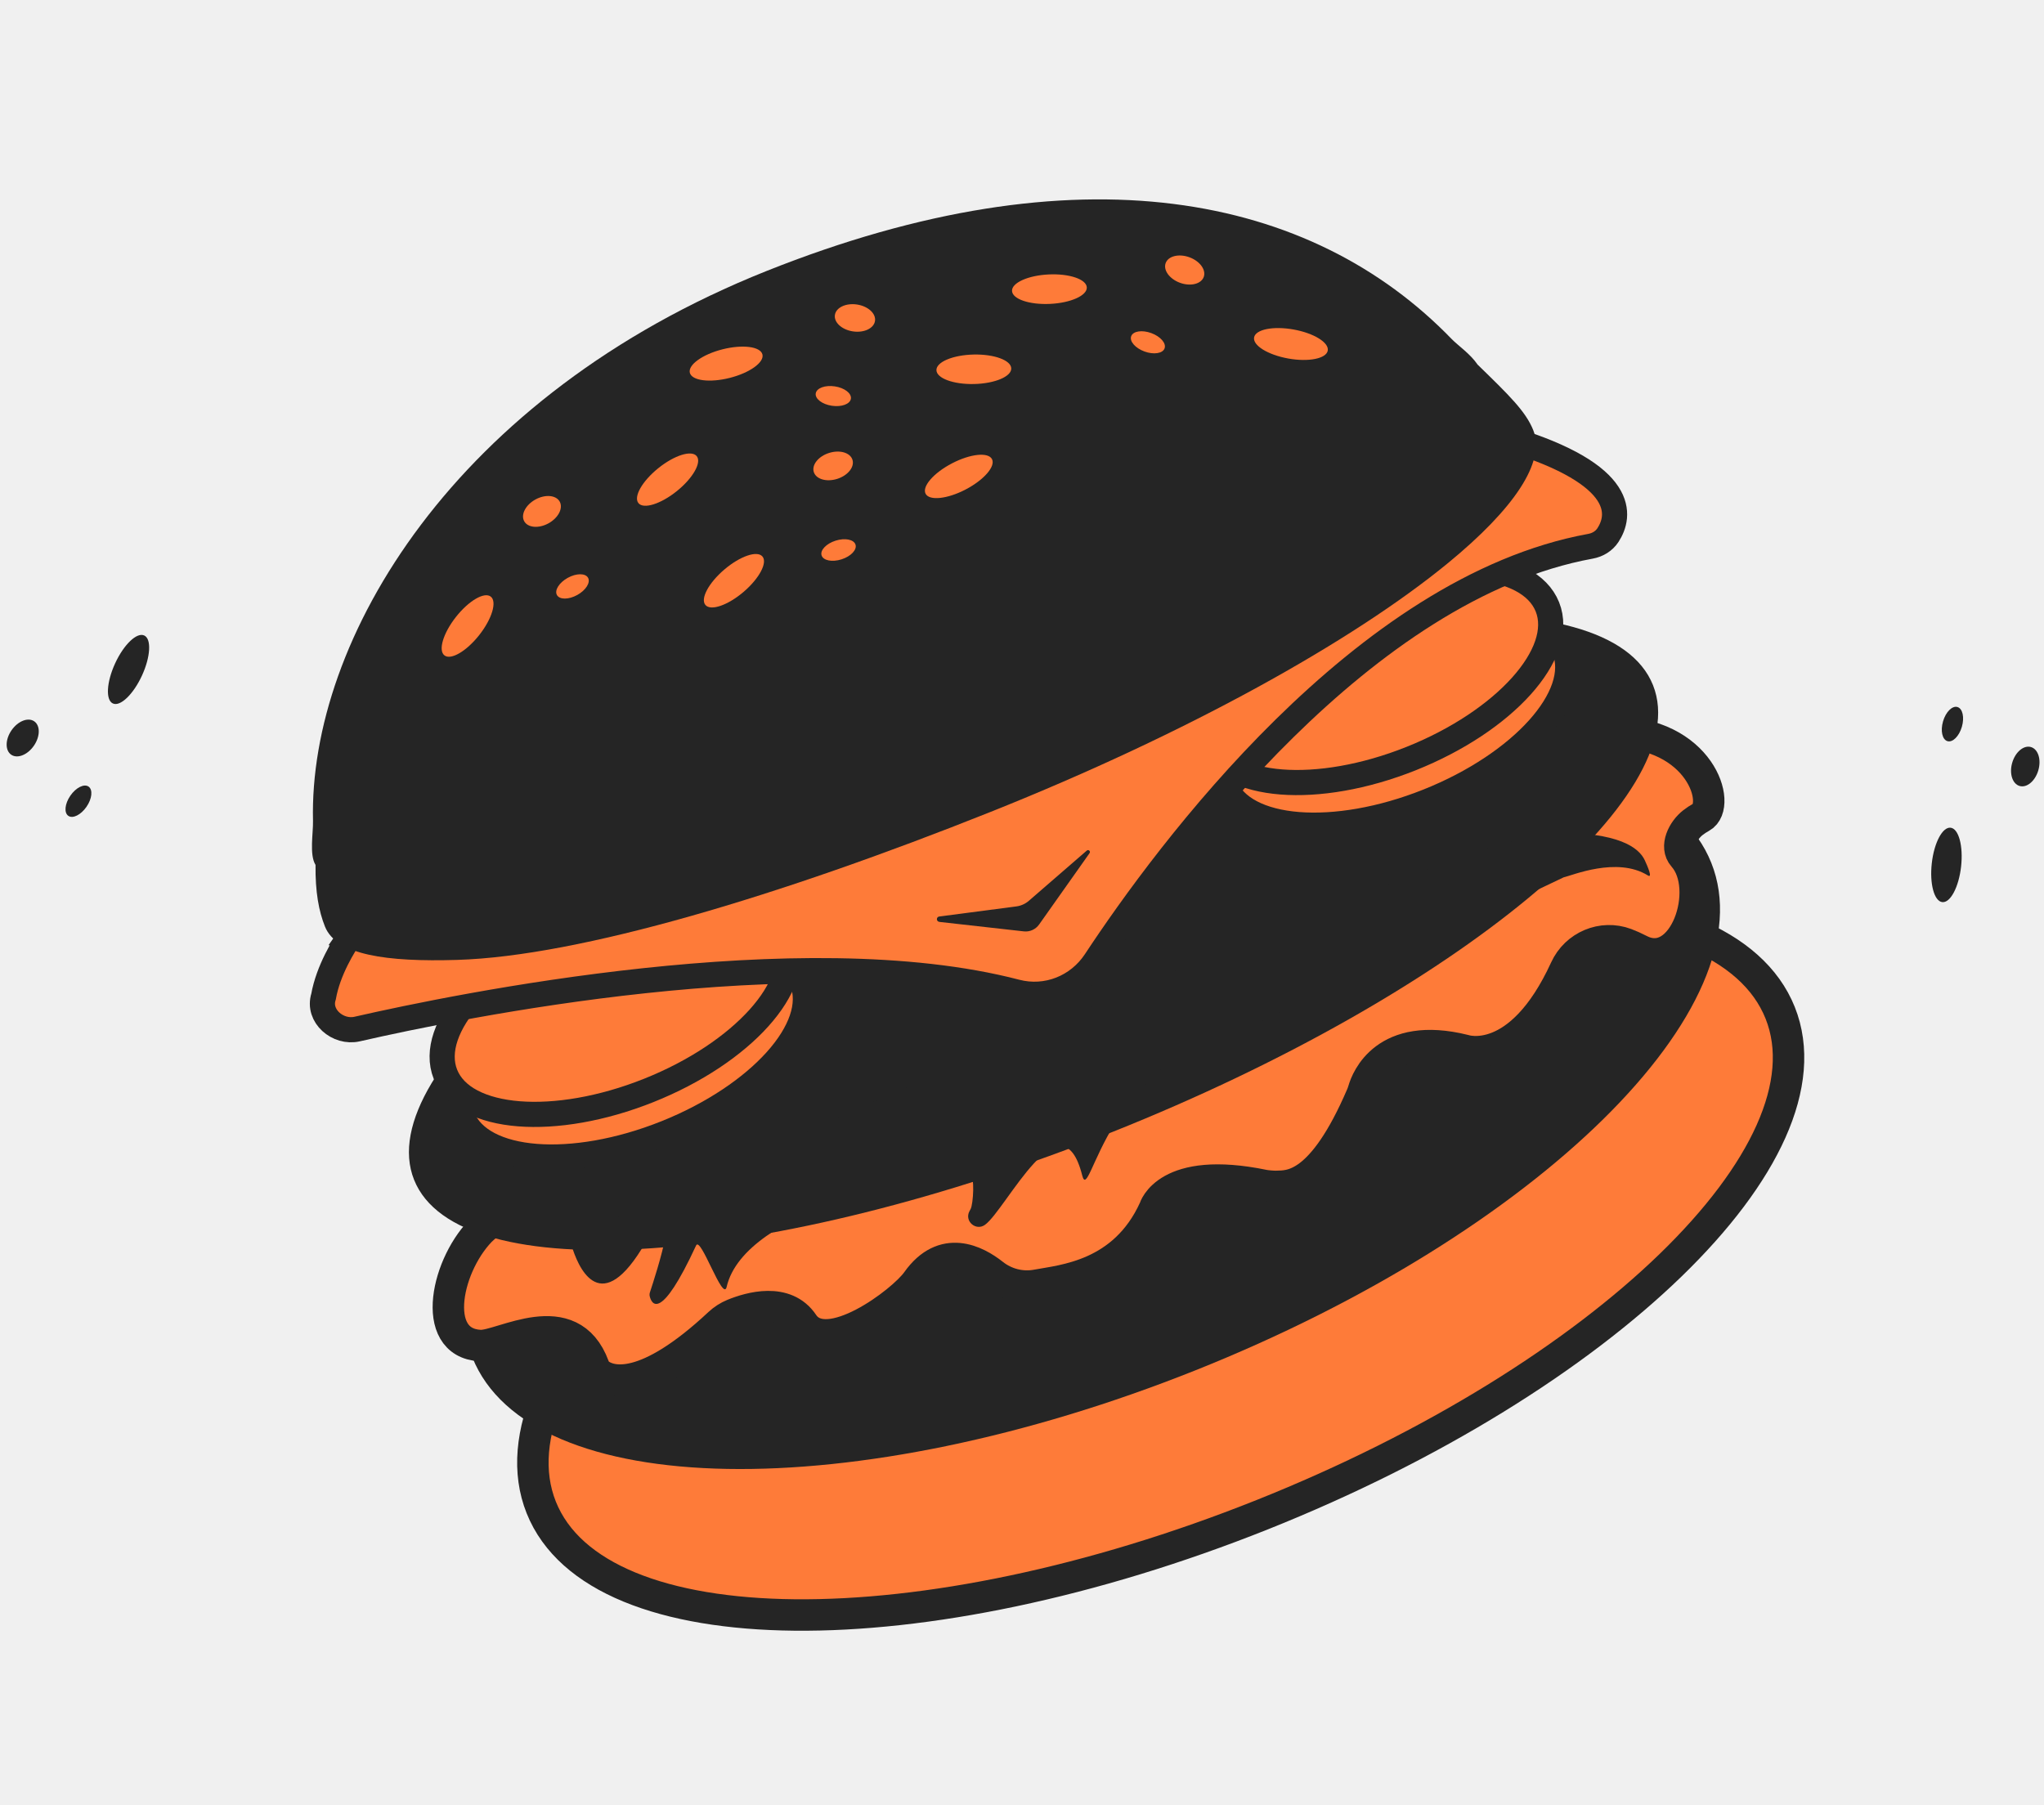
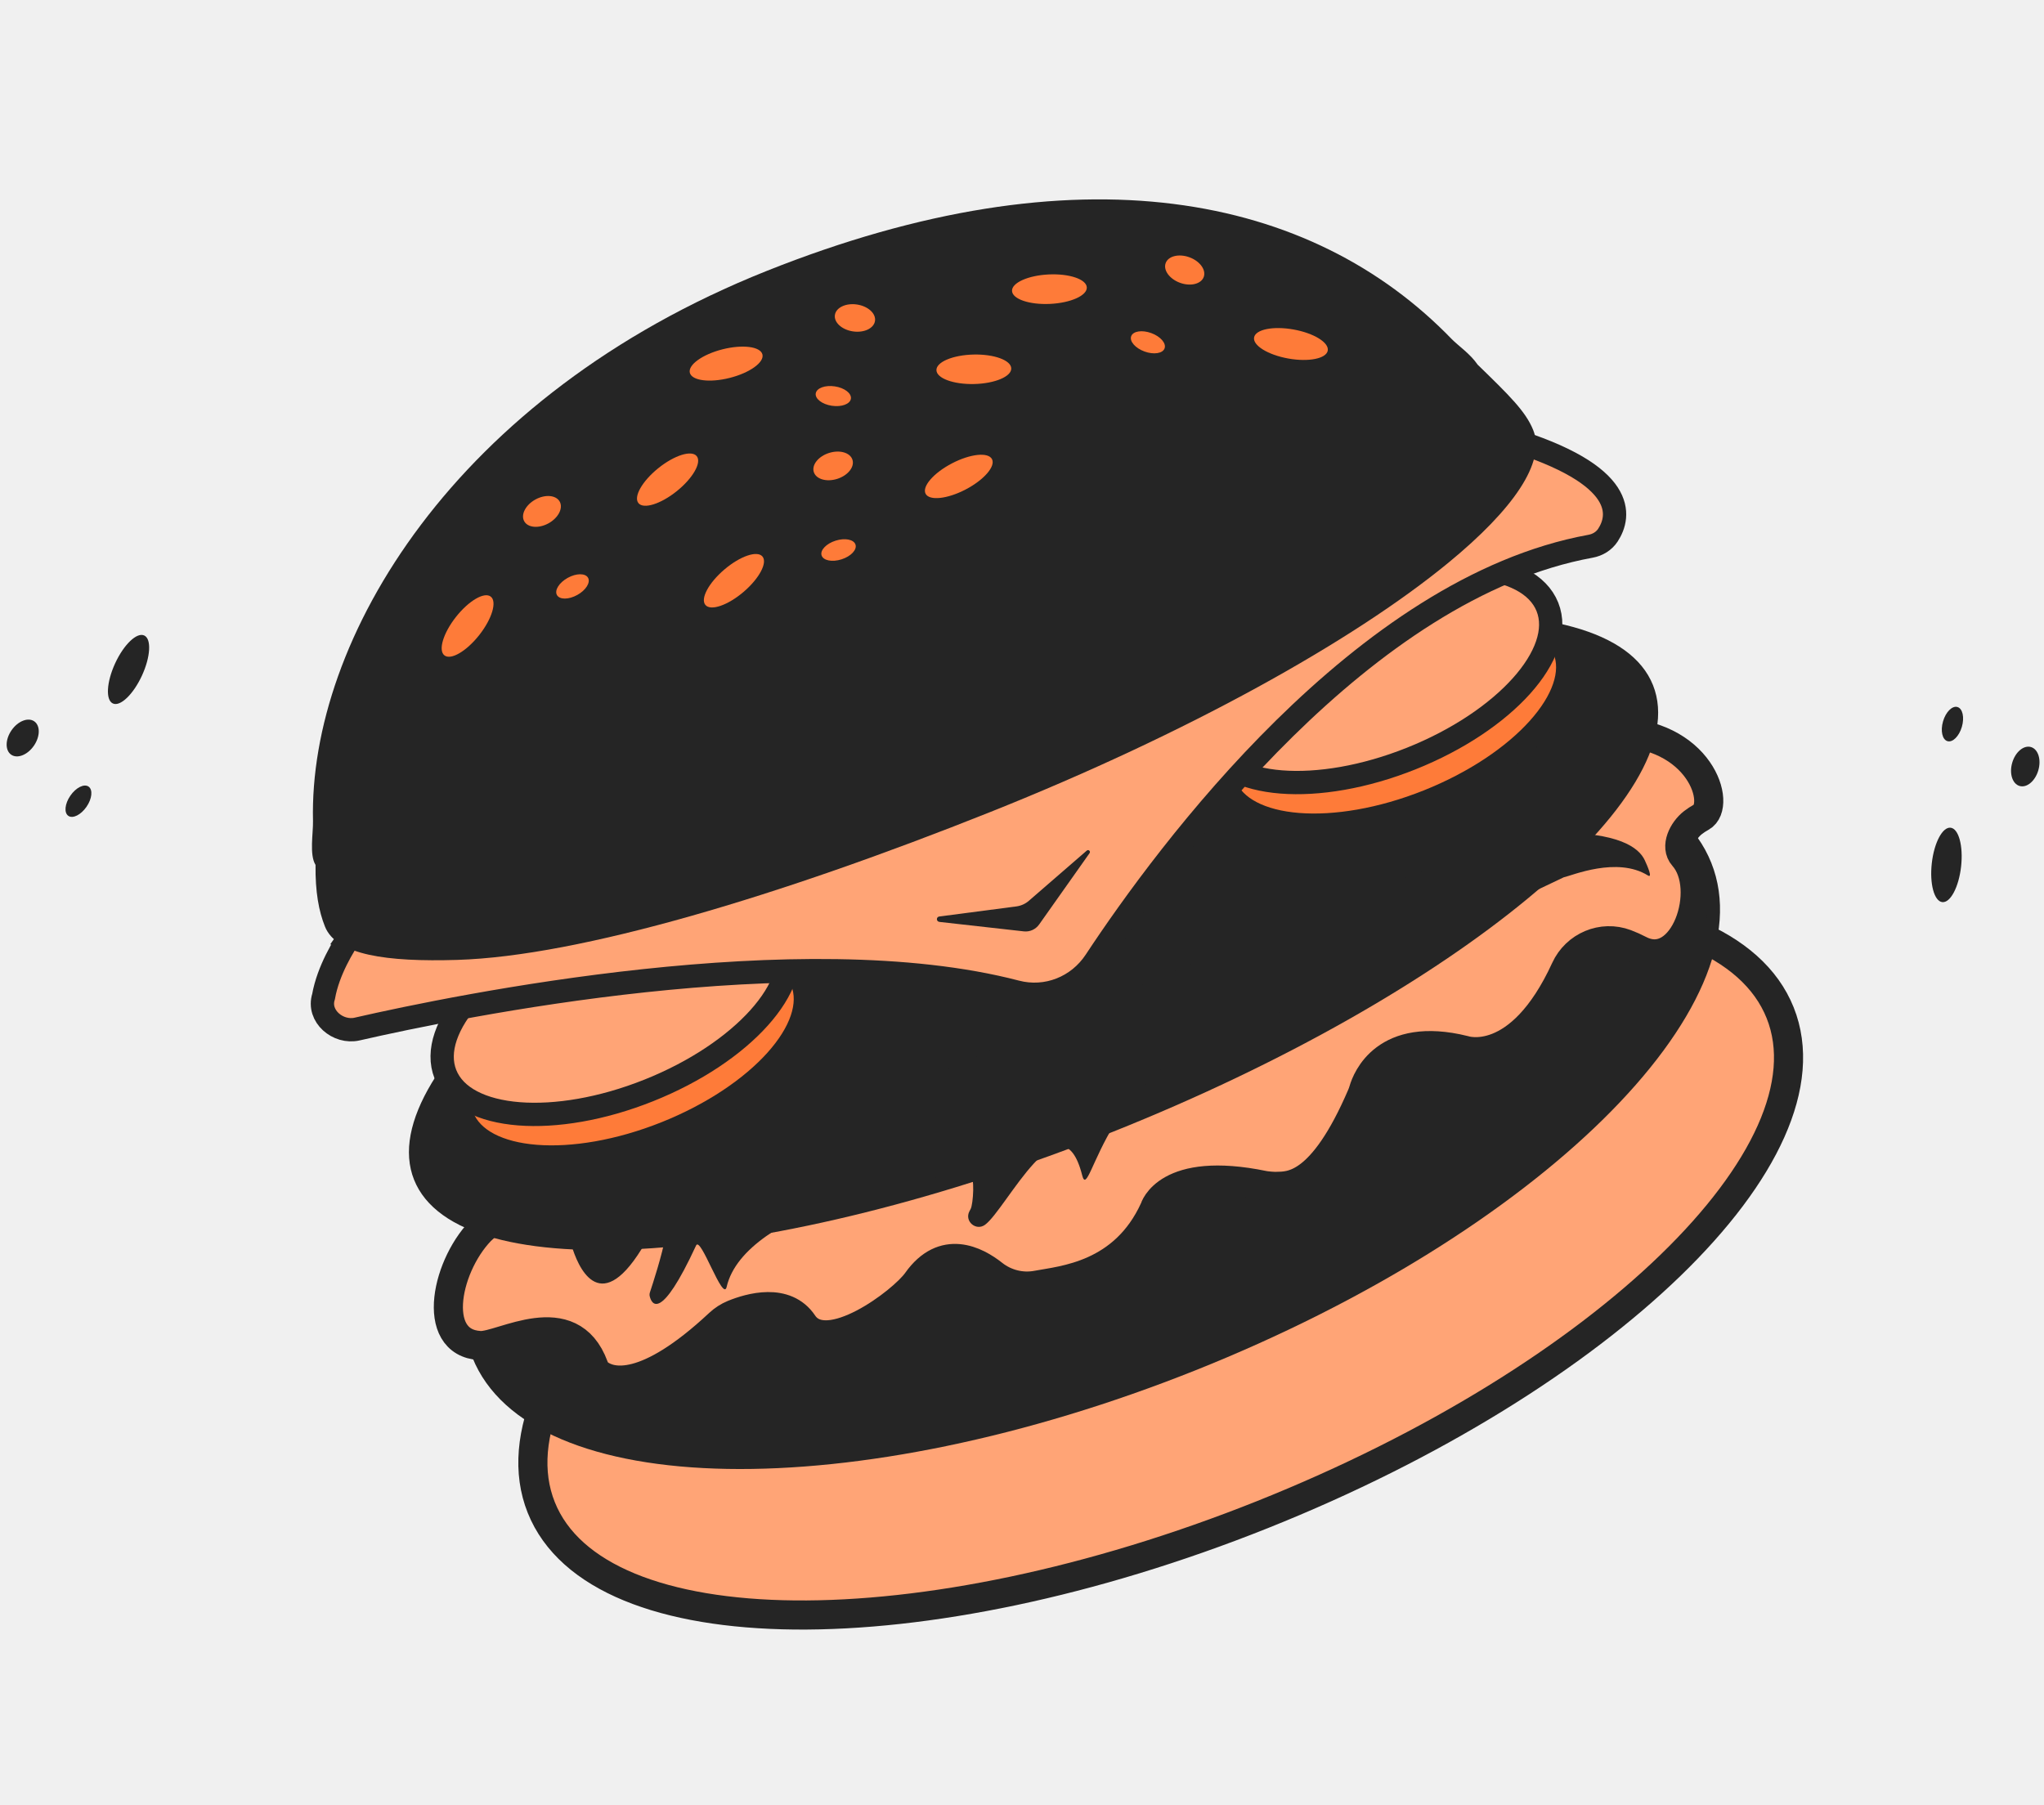
- <svg xmlns="http://www.w3.org/2000/svg" width="325" height="287" viewBox="0 0 325 287" fill="none">
-   <g clip-path="url(#clip0_77_407)">
-     <path d="M200.718 240.866C255.115 219.144 291.976 183.414 283.05 161.06C274.123 138.706 222.789 138.194 168.392 159.916C113.995 181.638 77.134 217.369 86.06 239.722C94.987 262.076 146.32 262.588 200.718 240.866Z" fill="#FE7B39" stroke="#252525" stroke-width="5" stroke-miterlimit="10" />
-     <path d="M190.119 217.898C244.516 196.176 281.218 160.047 272.095 137.202C262.973 114.357 211.48 113.447 157.083 135.169C102.686 156.891 65.984 193.02 75.106 215.865C84.229 238.71 135.721 239.62 190.119 217.898Z" fill="#252525" />
-     <path d="M76.956 195.189C76.956 195.189 76.945 195.194 76.936 195.203C71.003 200.738 68.219 213.535 76.32 213.975C79.721 214.162 90.706 207.156 94.431 217.315C94.612 217.815 94.922 218.257 95.355 218.561C97.157 219.818 102.566 221.492 114.354 210.466C115.014 209.852 115.775 209.364 116.605 209.02C119.24 207.942 124.876 206.308 127.691 210.499C131.443 216.083 143.498 207.035 145.803 203.775C150.045 197.771 155.228 200.507 157.912 202.633C159.869 204.185 162.408 204.83 164.863 204.371C168.964 203.599 178.703 202.92 183.553 192.248C183.553 192.248 185.464 185.306 200.948 188.5C201.392 188.59 202.454 188.68 202.906 188.665C205.139 188.606 210.166 188.957 216.511 174.179C216.627 173.911 216.722 173.637 216.803 173.363C217.299 171.652 220.267 163.894 232.819 167.006C232.819 167.006 241.567 170.099 248.905 154.091C250.573 150.45 254.746 148.676 258.5 150.082C259.181 150.338 259.91 150.663 260.696 151.068C267.737 154.722 272.296 141.375 267.667 136.18C266.304 134.651 267.576 132.058 269.198 130.807C269.581 130.507 270.02 130.218 270.521 129.941C273.847 128.105 270.41 116.323 256.243 116.412C242.713 116.5 92.366 187.522 78.856 193.915C78.164 194.242 77.525 194.669 76.969 195.19L76.956 195.189Z" fill="#FE7B39" stroke="#252525" stroke-width="5" stroke-miterlimit="10" />
-     <path d="M176.986 179.969C231.383 158.247 269.817 126.453 262.83 108.956C255.843 91.459 206.081 94.884 151.684 116.606C97.287 138.328 58.853 170.121 65.84 187.619C72.827 205.116 122.589 201.691 176.986 179.969Z" fill="#252525" />
-     <path d="M227.075 127.411C241.986 121.456 251.689 110.657 248.747 103.289C245.805 95.921 231.332 94.776 216.421 100.73C201.51 106.685 191.807 117.484 194.749 124.852C197.691 132.219 212.164 133.365 227.075 127.411Z" fill="#FE7B39" stroke="#252525" stroke-width="4" stroke-miterlimit="10" />
-     <path d="M224.369 120.634C239.28 114.679 248.983 103.88 246.041 96.512C243.099 89.144 228.626 87.999 213.715 93.953C198.803 99.907 189.101 110.707 192.043 118.075C194.985 125.442 209.458 126.588 224.369 120.634Z" fill="#FE7B39" stroke="#252525" stroke-width="4" stroke-miterlimit="10" />
-     <path d="M105.861 180.182C120.772 174.227 130.475 163.428 127.533 156.06C124.591 148.692 110.118 147.547 95.207 153.501C80.295 159.456 70.593 170.255 73.535 177.623C76.477 184.99 90.95 186.136 105.861 180.182Z" fill="#FE7B39" stroke="#252525" stroke-width="4" stroke-miterlimit="10" />
-     <path d="M103.154 173.405C118.066 167.45 127.769 156.651 124.826 149.283C121.884 141.915 107.411 140.77 92.5 146.724C77.589 152.678 67.886 163.478 70.828 170.846C73.77 178.213 88.243 179.359 103.154 173.405Z" fill="#FE7B39" stroke="#252525" stroke-width="4" stroke-miterlimit="10" />
-     <path d="M55.852 148.593C54.67 150.304 52.188 154.29 51.444 158.484C50.453 161.585 53.751 164.34 56.779 163.646C72.992 159.937 127.388 148.82 161.568 157.74C166.404 159 171.419 157.01 174.167 152.842C185.621 135.49 216.697 93.468 252.907 86.866C254.025 86.661 255.043 86.051 255.669 85.089C257.576 82.16 259.025 75.554 239.833 69.753C215.388 62.356 69.769 140.537 57.324 147.255C56.731 147.574 56.224 148.031 55.839 148.592L55.852 148.593Z" fill="#FE7B39" stroke="#252525" stroke-width="4" stroke-miterlimit="10" />
-     <path d="M234.945 57.986C233.772 56.261 231.838 54.961 230.844 53.94C208.492 30.818 171.441 23.305 121.834 43.114C72.226 62.924 49.073 101.718 49.768 130.552C49.814 132.485 49.161 135.924 50.17 137.543C50.123 141.828 50.68 144.867 51.67 147.345C53.487 151.896 61.536 152.986 72.68 152.649C92.154 152.063 124.045 142.475 157.529 129.104C188.787 116.622 215.1 101.97 230.272 89.509C240.65 80.985 245.817 73.486 243.79 68.408C242.592 65.409 239.915 62.822 234.945 57.986Z" fill="#252525" />
-     <path d="M91.523 196.677C90.99 196.922 90.719 197.519 90.886 198.082C91.805 201.148 95.166 209.647 101.989 198.664C109.566 186.477 104.152 203.077 103.34 205.512C103.27 205.718 103.259 205.945 103.312 206.159C103.603 207.333 104.998 210.349 110.681 198.061C111.406 196.493 114.96 207.134 115.537 204.653C118.4 192.244 147.434 186.448 154.197 186.837C155.058 186.888 154.74 191.484 154.338 192.248L154.142 192.619C153.307 194.199 155.185 195.82 156.625 194.768C160.022 192.28 168.777 173.883 172.066 186.892C173.369 192.036 175.522 167.686 199.565 162.936C199.7 162.907 248.493 139.545 248.629 139.516C249.923 139.247 257.102 136.164 262.017 139.218C262.83 139.72 261.925 137.678 261.528 136.813C260.603 134.798 257.391 132.324 247.167 132.427C230.817 132.585 103.482 191.17 91.522 196.69L91.523 196.677Z" fill="#252525" />
-     <path d="M149.352 146.604L162.786 148.111C163.741 148.22 164.669 147.798 165.223 147.017L173.244 135.67C173.447 135.38 173.081 135.037 172.807 135.26L163.586 143.253C163.027 143.736 162.34 144.043 161.615 144.141L149.323 145.75C148.835 145.837 148.861 146.539 149.35 146.598L149.352 146.604Z" fill="#252525" />
-     <path d="M76.192 100.999C78.228 98.419 79.053 95.68 78.035 94.879C77.017 94.079 74.541 95.52 72.505 98.099C70.469 100.679 69.644 103.418 70.662 104.219C71.68 105.019 74.156 103.578 76.192 100.999Z" fill="#FE7B39" />
-     <path d="M107.619 78.097C110.179 76.035 111.595 73.547 110.782 72.54C109.969 71.533 107.234 72.387 104.674 74.449C102.113 76.51 100.697 78.998 101.511 80.005C102.324 81.013 105.059 80.158 107.619 78.097Z" fill="#FE7B39" />
-     <path d="M91.784 94.618C93.151 93.862 93.921 92.639 93.504 91.885C93.087 91.132 91.641 91.135 90.273 91.891C88.906 92.647 88.136 93.87 88.553 94.623C88.97 95.376 90.417 95.374 91.784 94.618Z" fill="#FE7B39" />
-     <path d="M87.218 83.219C88.777 82.357 89.572 80.812 88.994 79.768C88.416 78.724 86.683 78.576 85.125 79.438C83.566 80.3 82.771 81.845 83.35 82.889C83.928 83.933 85.66 84.081 87.218 83.219Z" fill="#FE7B39" />
-     <path d="M121.227 56.361C120.91 55.106 118.07 54.743 114.883 55.549C111.696 56.356 109.369 58.028 109.686 59.283C110.003 60.538 112.843 60.901 116.03 60.095C119.217 59.288 121.544 57.617 121.227 56.361Z" fill="#FE7B39" />
-     <path d="M160.792 58.586C160.764 57.292 158.077 56.304 154.791 56.381C151.506 56.458 148.865 57.57 148.893 58.864C148.922 60.159 151.608 61.146 154.894 61.069C158.18 60.992 160.821 59.881 160.792 58.586Z" fill="#FE7B39" />
-     <path d="M135.295 63.405C135.425 62.554 134.279 61.675 132.735 61.443C131.191 61.211 129.834 61.712 129.704 62.564C129.575 63.415 130.721 64.294 132.265 64.526C133.809 64.758 135.165 64.257 135.295 63.405Z" fill="#FE7B39" />
-     <path d="M139.126 51.042C139.306 49.861 138.025 48.69 136.264 48.425C134.504 48.16 132.931 48.902 132.751 50.083C132.571 51.263 133.852 52.435 135.613 52.7C137.373 52.965 138.946 52.222 139.126 51.042Z" fill="#FE7B39" />
-     <path d="M118.219 94.134C120.722 92.003 122.069 89.477 121.228 88.493C120.388 87.508 117.677 88.437 115.175 90.567C112.672 92.698 111.324 95.224 112.165 96.209C113.006 97.193 115.716 96.264 118.219 94.134Z" fill="#FE7B39" />
-     <path d="M153.534 77.842C156.449 76.322 158.327 74.16 157.728 73.012C157.129 71.864 154.28 72.166 151.365 73.686C148.449 75.206 146.572 77.368 147.171 78.516C147.77 79.663 150.618 79.362 153.534 77.842Z" fill="#FE7B39" />
-     <path d="M136.026 86.607C135.765 85.787 134.347 85.506 132.859 85.979C131.37 86.453 130.375 87.502 130.635 88.322C130.896 89.142 132.314 89.424 133.803 88.95C135.291 88.477 136.287 87.428 136.026 86.607Z" fill="#FE7B39" />
-     <path d="M135.543 73.114C135.181 71.977 133.512 71.492 131.815 72.032C130.118 72.572 129.035 73.932 129.396 75.07C129.758 76.207 131.427 76.691 133.124 76.151C134.821 75.611 135.904 74.252 135.543 73.114Z" fill="#FE7B39" />
-     <path d="M172.803 45.703C172.744 44.41 170.034 43.488 166.751 43.643C163.467 43.799 160.854 44.974 160.914 46.268C160.973 47.561 163.683 48.483 166.966 48.327C170.25 48.172 172.863 46.997 172.803 45.703Z" fill="#FE7B39" />
-     <path d="M211.115 55.755C211.345 54.48 208.911 52.977 205.677 52.398C202.443 51.819 199.634 52.382 199.403 53.657C199.172 54.932 201.606 56.434 204.84 57.014C208.075 57.593 210.884 57.029 211.115 55.755Z" fill="#FE7B39" />
-     <path d="M185.17 55.402C185.468 54.593 184.52 53.504 183.054 52.968C181.588 52.433 180.159 52.655 179.862 53.464C179.564 54.272 180.512 55.362 181.978 55.897C183.443 56.432 184.873 56.211 185.17 55.402Z" fill="#FE7B39" />
-     <path d="M191.395 44.047C191.807 42.925 190.787 41.522 189.115 40.911C187.444 40.301 185.755 40.715 185.342 41.837C184.93 42.958 185.951 44.362 187.622 44.972C189.294 45.582 190.983 45.168 191.395 44.047Z" fill="#FE7B39" />
+ <svg xmlns="http://www.w3.org/2000/svg" width="351" height="310" viewBox="0 0 351 310" fill="none">
+   <g clip-path="url(#clip0_138_245)">
+     <path d="M216.775 260.136C275.524 236.676 315.334 198.087 305.694 173.945C296.053 149.803 240.613 149.25 181.864 172.709C123.115 196.169 83.305 234.758 92.945 258.9C102.586 283.042 158.026 283.595 216.775 260.136Z" fill="#FFA476" stroke="#252525" stroke-width="5" stroke-miterlimit="10" />
+     <path d="M205.328 235.33C264.077 211.87 303.716 172.851 293.863 148.178C284.011 123.506 228.399 122.523 169.65 145.983C110.901 169.442 71.263 208.461 81.115 233.134C90.967 257.806 146.58 258.789 205.328 235.33Z" fill="#252525" />
+     <path d="M83.112 210.804C83.112 210.804 83.101 210.809 83.091 210.82C76.684 216.798 73.677 230.618 82.427 231.093C86.099 231.294 97.963 223.728 101.986 234.7C102.181 235.24 102.516 235.718 102.984 236.046C104.93 237.404 110.772 239.211 123.503 227.303C124.215 226.641 125.037 226.113 125.934 225.741C128.78 224.578 134.867 222.813 137.906 227.339C141.959 233.37 154.978 223.598 157.467 220.077C162.048 213.593 167.647 216.548 170.545 218.844C172.659 220.52 175.401 221.217 178.052 220.721C182.481 219.886 192.999 219.154 198.237 207.628C198.237 207.628 200.301 200.13 217.024 203.58C217.503 203.677 218.65 203.775 219.139 203.758C221.55 203.695 226.98 204.074 233.832 188.114C233.957 187.823 234.06 187.528 234.148 187.232C234.683 185.385 237.888 177.005 251.445 180.366C251.445 180.366 260.892 183.707 268.818 166.419C270.62 162.486 275.126 160.57 279.18 162.089C279.916 162.365 280.704 162.716 281.552 163.153C289.156 167.099 294.08 152.685 289.08 147.074C287.609 145.423 288.982 142.623 290.734 141.271C291.148 140.948 291.622 140.635 292.164 140.337C295.755 138.353 292.044 125.629 276.743 125.725C262.13 125.82 99.755 202.524 85.164 209.429C84.418 209.782 83.728 210.243 83.127 210.805L83.112 210.804Z" fill="#FFA476" stroke="#252525" stroke-width="5" stroke-miterlimit="10" />
+     <path d="M191.145 194.366C249.894 170.906 291.402 136.57 283.856 117.673C276.31 98.776 222.568 102.475 163.819 125.935C105.07 149.394 63.562 183.731 71.108 202.628C78.654 221.525 132.396 217.826 191.145 194.366Z" fill="#252525" />
+     <path d="M245.241 137.604C261.345 131.173 271.824 119.509 268.647 111.552C265.469 103.595 249.839 102.358 233.735 108.789C217.631 115.219 207.152 126.883 210.329 134.84C213.506 142.797 229.137 144.034 245.241 137.604Z" fill="#FE7B39" stroke="#252525" stroke-width="4" stroke-miterlimit="10" />
+     <path d="M242.319 130.284C258.423 123.854 268.902 112.19 265.725 104.233C262.547 96.276 246.916 95.038 230.812 101.469C214.708 107.9 204.229 119.564 207.407 127.521C210.584 135.478 226.215 136.715 242.319 130.284Z" fill="#FFA476" stroke="#252525" stroke-width="4" stroke-miterlimit="10" />
+     <path d="M114.33 194.597C130.434 188.166 140.913 176.502 137.736 168.545C134.558 160.588 118.928 159.351 102.824 165.781C86.719 172.212 76.24 183.876 79.418 191.833C82.595 199.79 98.226 201.027 114.33 194.597Z" fill="#FE7B39" stroke="#252525" stroke-width="4" stroke-miterlimit="10" />
+     <path d="M111.407 187.277C127.511 180.847 137.99 169.183 134.813 161.226C131.636 153.269 116.005 152.031 99.901 158.462C83.797 164.893 73.317 176.556 76.495 184.514C79.672 192.471 95.303 193.708 111.407 187.277Z" fill="#FFA476" stroke="#252525" stroke-width="4" stroke-miterlimit="10" />
+     <path d="M60.32 160.48C59.044 162.329 56.363 166.633 55.56 171.163C54.489 174.512 58.052 177.487 61.322 176.737C78.832 172.732 137.579 160.725 174.494 170.359C179.716 171.72 185.133 169.571 188.101 165.069C200.471 146.329 234.033 100.945 273.14 93.815C274.348 93.594 275.447 92.935 276.122 91.896C278.182 88.733 279.747 81.599 259.02 75.333C232.619 67.344 75.35 151.78 61.91 159.035C61.27 159.38 60.722 159.874 60.306 160.479L60.32 160.48Z" fill="#FFA476" stroke="#252525" stroke-width="4" stroke-miterlimit="10" />
+     <path d="M253.74 62.625C252.473 60.762 250.385 59.358 249.312 58.255C225.171 33.283 185.156 25.169 131.58 46.563C78.004 67.957 52.999 109.856 53.749 140.996C53.799 143.084 53.094 146.798 54.184 148.546C54.133 153.174 54.734 156.456 55.803 159.133C57.766 164.048 66.459 165.224 78.494 164.861C99.526 164.228 133.969 153.873 170.131 139.432C203.89 125.952 232.308 110.127 248.693 96.67C259.902 87.463 265.483 79.365 263.293 73.881C262 70.642 259.109 67.848 253.74 62.625Z" fill="#252525" />
+     <path d="M98.845 212.411C98.269 212.676 97.976 213.321 98.157 213.929C99.149 217.24 102.78 226.419 110.148 214.558C118.332 201.396 112.484 219.323 111.608 221.953C111.531 222.176 111.519 222.421 111.577 222.652C111.891 223.92 113.398 227.177 119.535 213.906C120.318 212.213 124.157 223.705 124.78 221.025C127.872 207.624 159.229 201.364 166.533 201.785C167.463 201.839 167.12 206.803 166.685 207.629L166.474 208.029C165.572 209.735 167.6 211.486 169.155 210.35C172.824 207.663 182.279 187.793 185.832 201.844C187.238 207.4 189.564 181.101 215.53 175.971C215.676 175.94 268.373 150.709 268.519 150.678C269.917 150.388 277.671 147.058 282.979 150.355C283.856 150.898 282.879 148.693 282.451 147.758C281.451 145.582 277.982 142.91 266.941 143.021C249.283 143.192 111.76 206.464 98.844 212.426L98.845 212.411Z" fill="#252525" />
+     <path d="M161.3 158.332L175.81 159.96C176.84 160.077 177.842 159.622 178.441 158.779L187.104 146.524C187.323 146.21 186.927 145.84 186.632 146.081L176.673 154.713C176.07 155.235 175.328 155.566 174.545 155.673L161.269 157.41C160.743 157.504 160.77 158.262 161.298 158.326L161.3 158.332Z" fill="#252525" />
+     <path d="M82.288 109.079C84.487 106.293 85.378 103.334 84.278 102.47C83.178 101.605 80.504 103.162 78.305 105.948C76.107 108.733 75.216 111.692 76.315 112.556C77.415 113.421 80.089 111.864 82.288 109.079Z" fill="#FE7B39" />
+     <path d="M116.229 84.345C118.994 82.118 120.523 79.431 119.645 78.343C118.767 77.255 115.813 78.178 113.048 80.405C110.283 82.631 108.754 85.318 109.632 86.406C110.51 87.494 113.464 86.571 116.229 84.345Z" fill="#FE7B39" />
+     <path d="M99.126 102.187C100.603 101.371 101.434 100.05 100.984 99.236C100.534 98.423 98.972 98.425 97.495 99.242C96.019 100.058 95.187 101.379 95.638 102.193C96.088 103.006 97.65 103.004 99.126 102.187Z" fill="#FE7B39" />
+     <path d="M94.196 89.876C95.879 88.945 96.738 87.277 96.114 86.149C95.489 85.022 93.618 84.862 91.935 85.793C90.252 86.724 89.393 88.392 90.018 89.52C90.642 90.648 92.513 90.807 94.196 89.876Z" fill="#FE7B39" />
+     <path d="M130.925 60.87C130.583 59.515 127.515 59.122 124.073 59.993C120.631 60.865 118.119 62.67 118.461 64.025C118.803 65.381 121.871 65.774 125.313 64.902C128.755 64.031 131.268 62.226 130.925 60.87Z" fill="#FE7B39" />
+     <path d="M173.656 63.273C173.625 61.875 170.724 60.809 167.175 60.892C163.626 60.975 160.774 62.176 160.805 63.574C160.836 64.972 163.737 66.038 167.286 65.955C170.835 65.872 173.687 64.671 173.656 63.273Z" fill="#FE7B39" />
+     <path d="M146.119 68.478C146.259 67.558 145.021 66.609 143.354 66.358C141.687 66.108 140.221 66.65 140.081 67.569C139.941 68.489 141.179 69.438 142.846 69.689C144.514 69.939 145.979 69.397 146.119 68.478Z" fill="#FE7B39" />
+     <path d="M150.256 55.125C150.45 53.85 149.067 52.585 147.166 52.299C145.265 52.013 143.566 52.815 143.371 54.09C143.177 55.364 144.561 56.63 146.462 56.916C148.363 57.202 150.062 56.4 150.256 55.125Z" fill="#FE7B39" />
+     <path d="M127.677 101.664C130.38 99.363 131.835 96.635 130.927 95.572C130.019 94.508 127.092 95.512 124.389 97.813C121.686 100.114 120.231 102.842 121.139 103.905C122.047 104.969 124.974 103.965 127.677 101.664Z" fill="#FE7B39" />
+     <path d="M165.817 84.069C168.965 82.428 170.993 80.093 170.346 78.853C169.699 77.614 166.623 77.939 163.474 79.581C160.326 81.222 158.298 83.558 158.945 84.797C159.592 86.037 162.668 85.711 165.817 84.069Z" fill="#FE7B39" />
+     <path d="M146.908 93.536C146.627 92.65 145.095 92.346 143.488 92.858C141.88 93.369 140.805 94.502 141.086 95.388C141.368 96.274 142.899 96.578 144.507 96.066C146.115 95.555 147.19 94.422 146.908 93.536Z" fill="#FE7B39" />
+     <path d="M146.386 78.963C145.996 77.735 144.194 77.212 142.361 77.795C140.527 78.378 139.358 79.847 139.748 81.075C140.139 82.303 141.941 82.827 143.774 82.243C145.607 81.66 146.777 80.192 146.386 78.963Z" fill="#FE7B39" />
+     <path d="M186.628 49.36C186.564 47.963 183.637 46.967 180.091 47.135C176.545 47.303 173.723 48.572 173.787 49.969C173.852 51.366 176.778 52.362 180.324 52.194C183.87 52.025 186.692 50.757 186.628 49.36Z" fill="#FE7B39" />
+     <path d="M228.004 60.215C228.253 58.839 225.624 57.215 222.131 56.59C218.638 55.964 215.604 56.573 215.355 57.95C215.106 59.326 217.735 60.949 221.228 61.575C224.721 62.2 227.754 61.592 228.004 60.215Z" fill="#FE7B39" />
+     <path d="M199.984 59.834C200.305 58.961 199.282 57.784 197.699 57.206C196.116 56.628 194.572 56.867 194.251 57.741C193.93 58.614 194.953 59.791 196.536 60.369C198.119 60.947 199.663 60.708 199.984 59.834Z" fill="#FE7B39" />
+     <path d="M206.707 47.571C207.152 46.36 206.05 44.844 204.245 44.185C202.44 43.526 200.616 43.973 200.17 45.184C199.725 46.395 200.828 47.911 202.633 48.57C204.438 49.229 206.262 48.782 206.707 47.571Z" fill="#FE7B39" />
  </g>
-   <path d="M307.158 137.283C306.793 140.55 307.54 143.315 308.826 143.458C310.113 143.601 311.452 141.069 311.817 137.802C312.182 134.534 311.436 131.77 310.149 131.626C308.862 131.483 307.523 134.016 307.158 137.283Z" fill="#252525" />
-   <path d="M309.652 117.863C310.478 118.105 311.503 117.085 311.94 115.585C312.378 114.085 312.062 112.674 311.236 112.433C310.41 112.191 309.385 113.211 308.948 114.711C308.51 116.21 308.825 117.622 309.652 117.863Z" fill="#252525" />
-   <path d="M22.568 107.443C23.944 104.457 24.107 101.598 22.931 101.056C21.755 100.515 19.686 102.496 18.309 105.482C16.933 108.467 16.77 111.327 17.946 111.868C19.122 112.41 21.191 110.428 22.568 107.443Z" fill="#252525" />
-   <path d="M14.08 125.086C13.372 124.597 12.078 125.242 11.19 126.527C10.302 127.812 10.156 129.251 10.864 129.74C11.573 130.23 12.866 129.585 13.754 128.3C14.642 127.014 14.788 125.576 14.08 125.086Z" fill="#252525" />
-   <path d="M5.444 114.708C4.462 114.029 2.845 114.667 1.833 116.133C0.821 117.598 0.796 119.336 1.778 120.015C2.759 120.693 4.376 120.056 5.388 118.59C6.4 117.125 6.425 115.387 5.444 114.708Z" fill="#252525" />
-   <path d="M321.119 124.99C322.265 125.325 323.598 124.21 324.097 122.5C324.596 120.791 324.071 119.133 322.926 118.799C321.78 118.464 320.447 119.579 319.948 121.288C319.449 122.998 319.974 124.656 321.119 124.99Z" fill="#252525" />
+   <path d="M331.731 148.266C331.337 151.794 332.143 154.78 333.533 154.935C334.922 155.089 336.368 152.354 336.763 148.826C337.157 145.297 336.351 142.311 334.961 142.156C333.572 142.002 332.125 144.737 331.731 148.266Z" fill="#252525" />
+   <path d="M334.424 127.292C335.317 127.553 336.423 126.451 336.896 124.832C337.368 123.212 337.028 121.688 336.135 121.427C335.243 121.167 334.136 122.268 333.664 123.888C333.191 125.507 333.532 127.032 334.424 127.292Z" fill="#252525" />
+   <path d="M24.373 116.038C25.86 112.814 26.035 109.726 24.765 109.141C23.495 108.556 21.261 110.696 19.774 113.92C18.288 117.145 18.112 120.233 19.382 120.818C20.652 121.402 22.886 119.263 24.373 116.038Z" fill="#252525" />
+   <path d="M15.207 135.093C14.442 134.564 13.044 135.261 12.086 136.649C11.127 138.037 10.969 139.591 11.734 140.12C12.499 140.648 13.896 139.952 14.855 138.564C15.814 137.176 15.971 135.622 15.207 135.093Z" fill="#252525" />
+   <path d="M5.879 123.885C4.819 123.152 3.073 123.841 1.98 125.423C0.886 127.006 0.859 128.883 1.92 129.616C2.98 130.349 4.726 129.66 5.819 128.078C6.912 126.495 6.939 124.618 5.879 123.885Z" fill="#252525" />
+   <path d="M346.809 134.989C348.046 135.351 349.486 134.147 350.024 132.3C350.563 130.454 349.997 128.664 348.76 128.302C347.522 127.941 346.083 129.145 345.544 130.991C345.005 132.838 345.571 134.628 346.809 134.989Z" fill="#252525" />
  <defs>
-     <clipPath id="clip0_77_407">
-       <rect width="230.281" height="216.296" fill="white" transform="translate(15.9421 85.3992) rotate(-21.7679)" />
+     <clipPath id="clip0_138_245">
+       <rect width="248.703" height="233.6" fill="white" transform="translate(17.2178 92.2312) rotate(-21.7679)" />
    </clipPath>
  </defs>
</svg>
